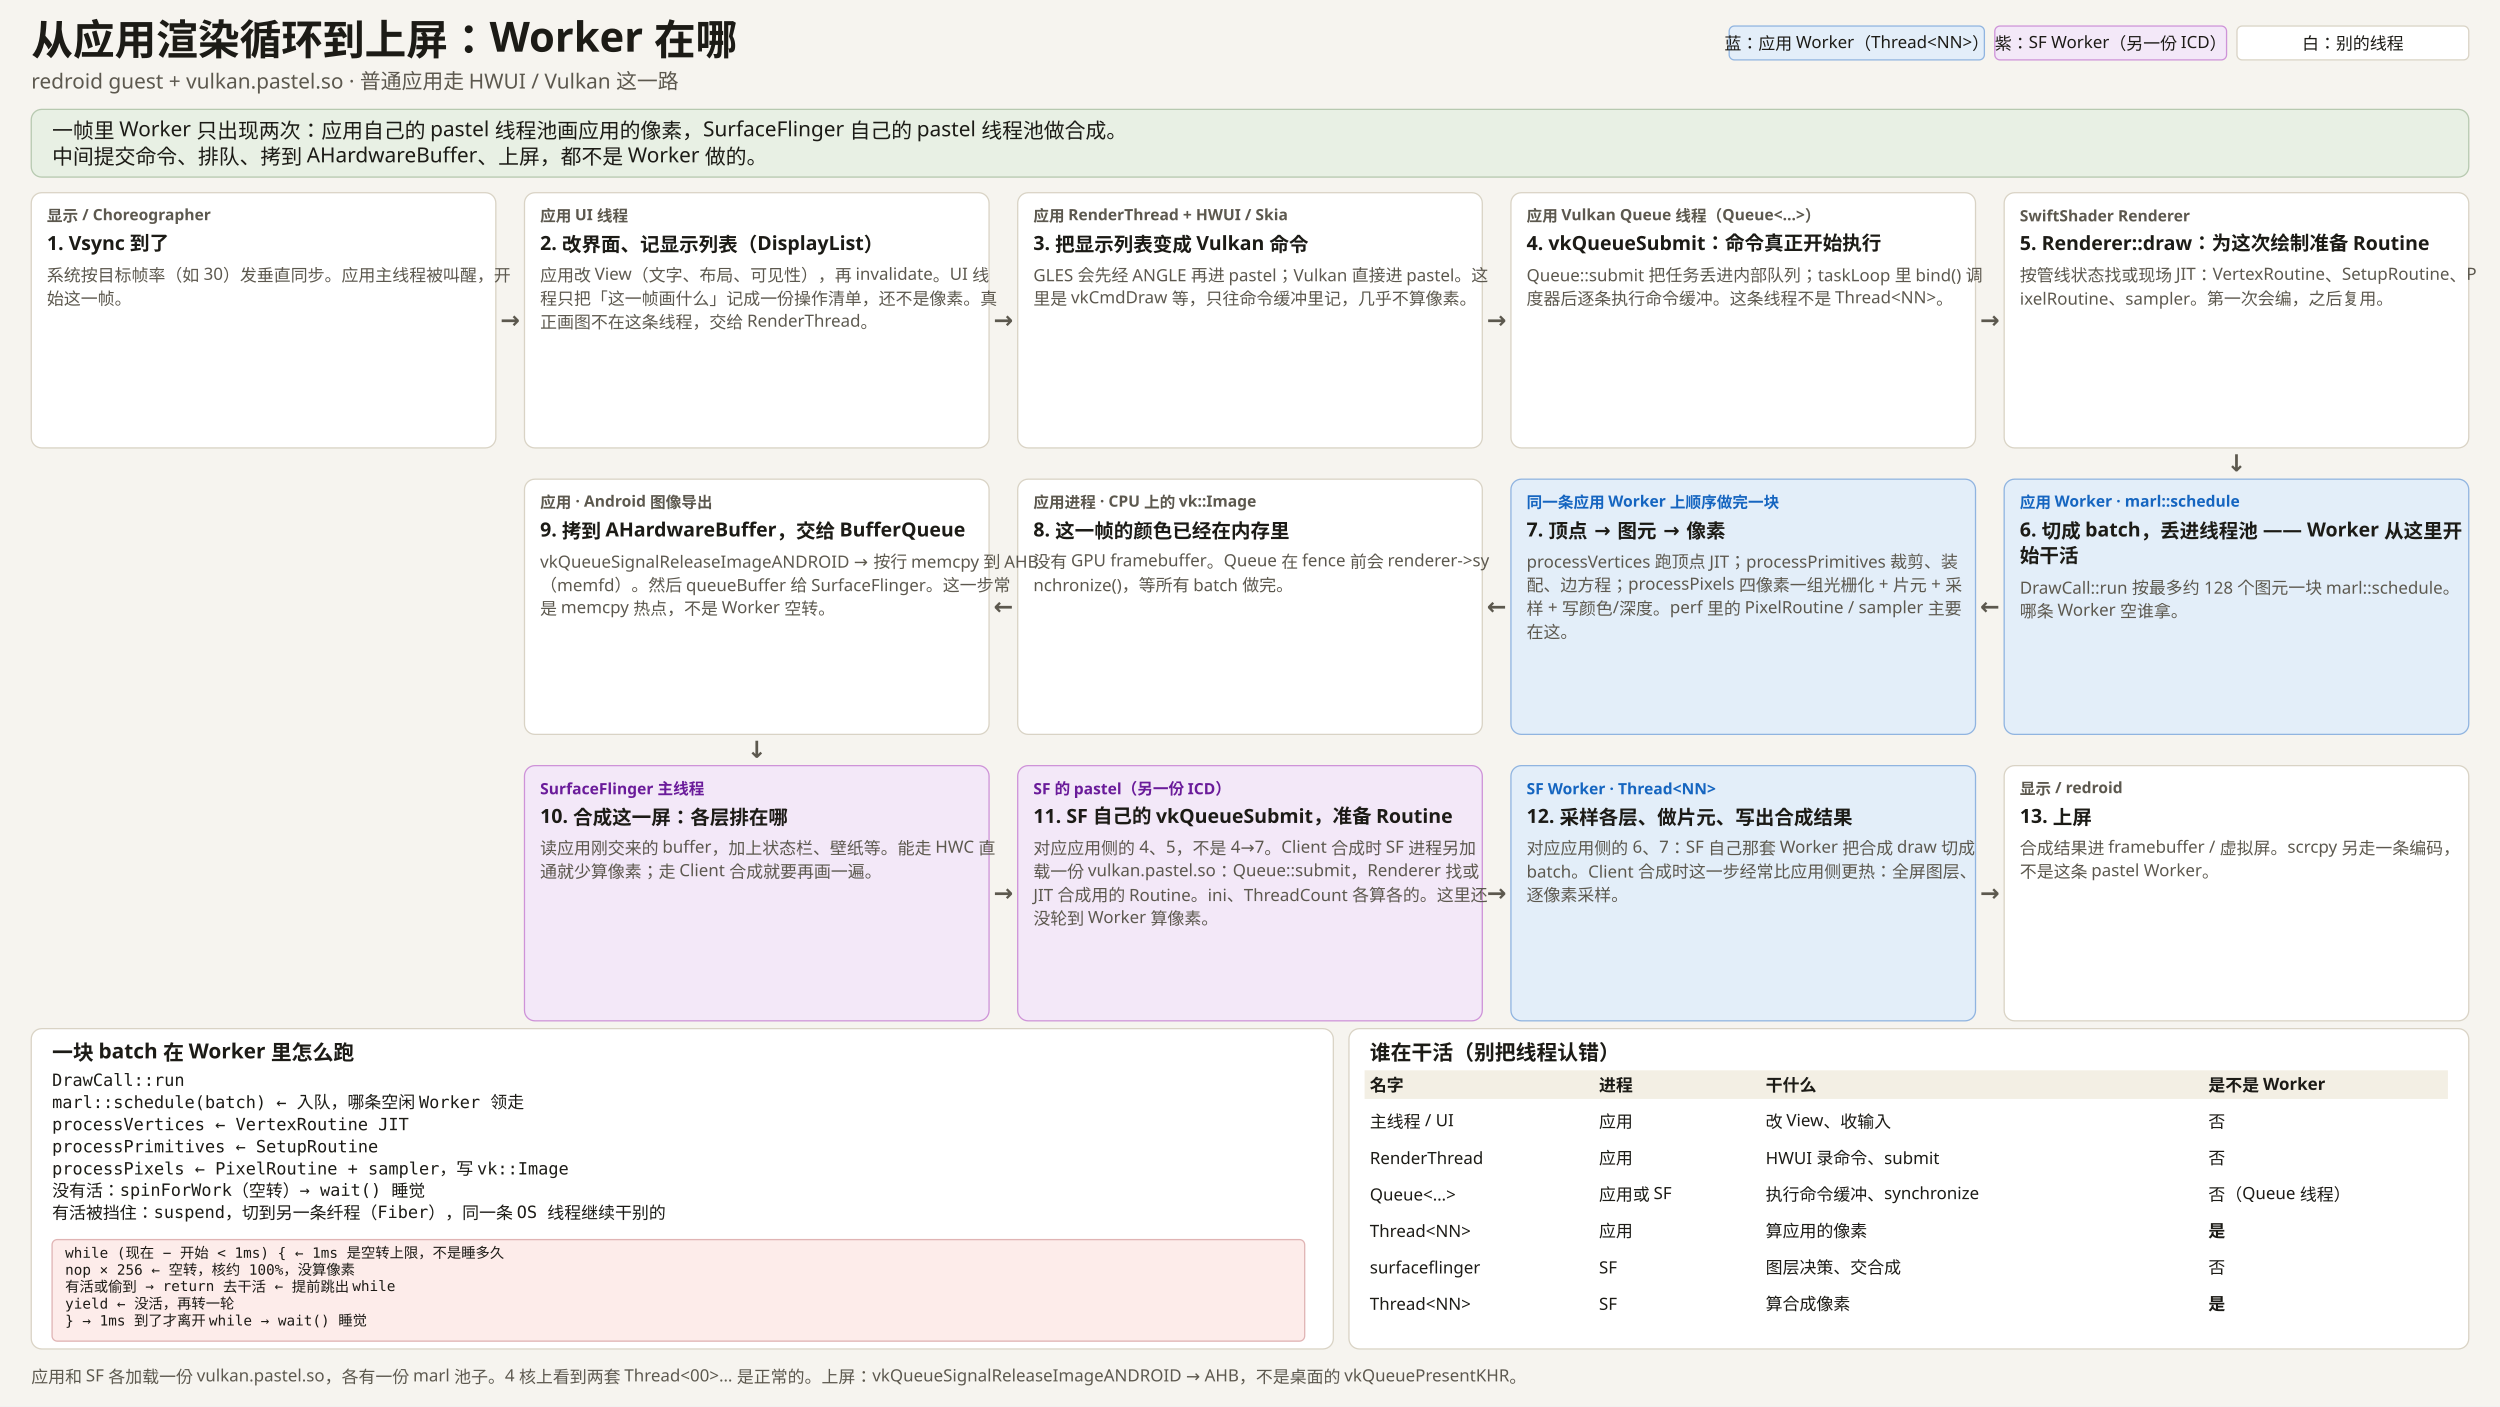
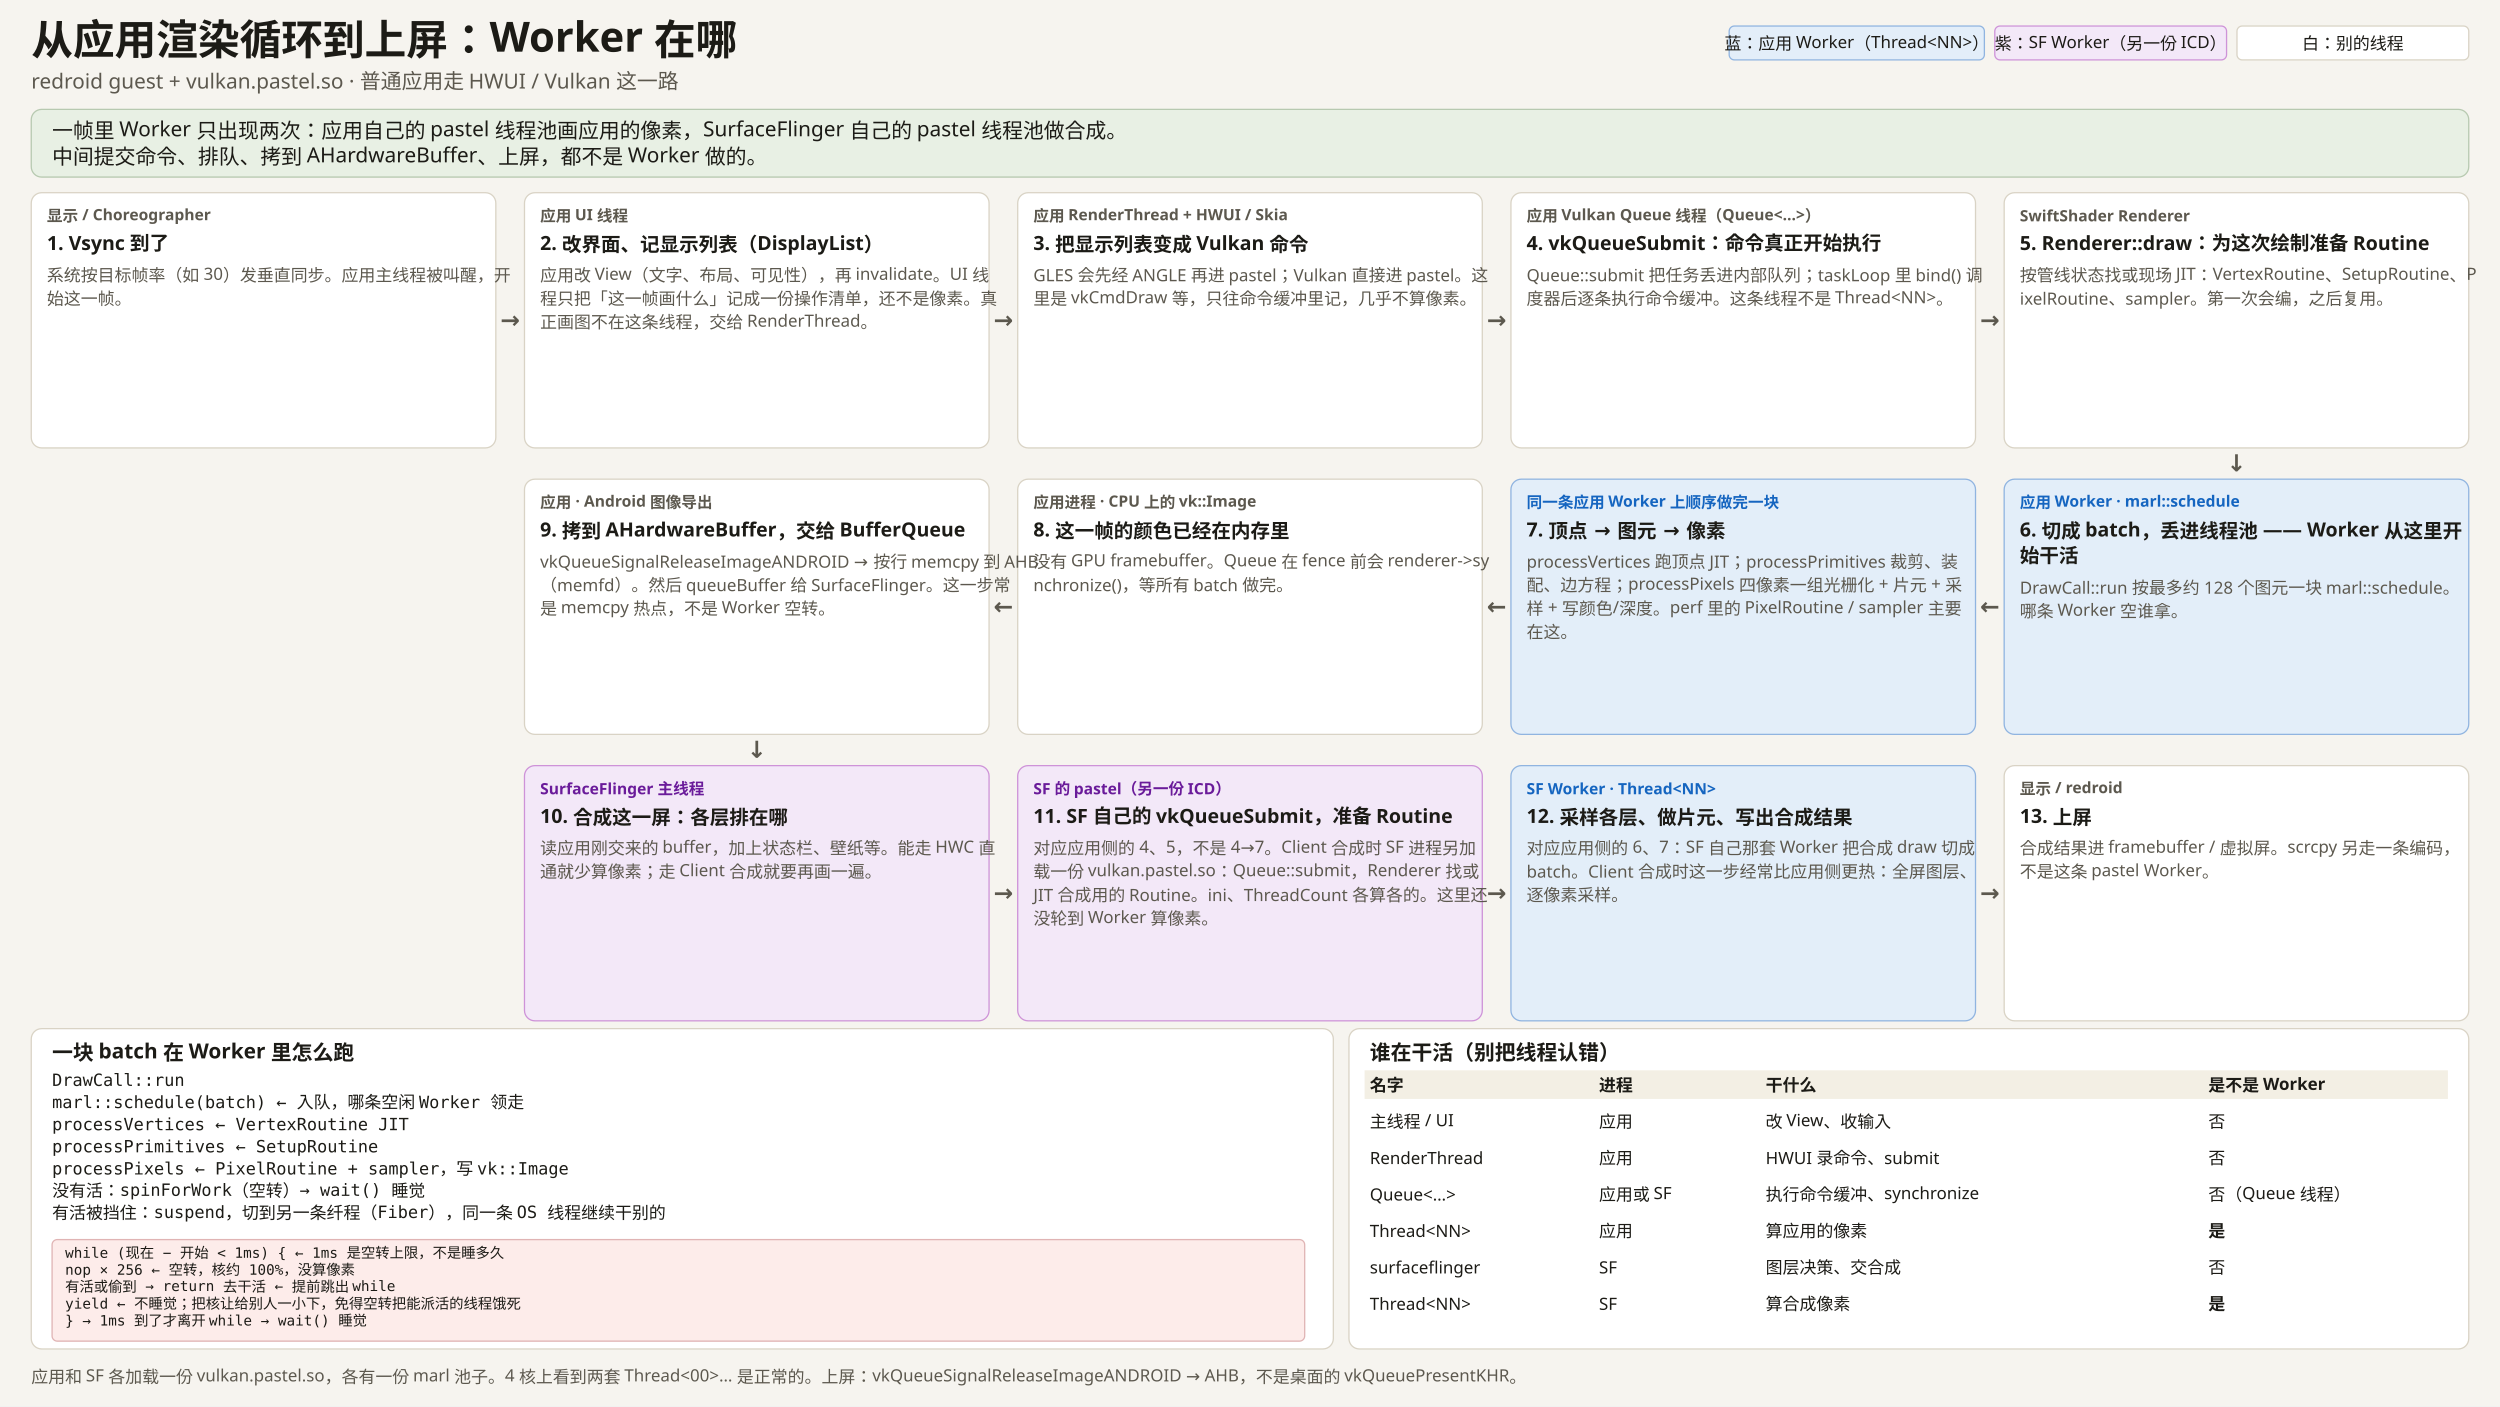
<svg xmlns="http://www.w3.org/2000/svg" viewBox="0 0 1920 1080" width="1920" height="1080" role="img">
  <rect width="1920" height="1080" fill="#f6f4ef" />
  <text x="24" y="42" font-family="sans-serif" font-size="32" font-weight="700" fill="#1c1b16">从应用渲染循环到上屏：Worker 在哪</text>
  <text x="24" y="68" font-family="sans-serif" font-size="16" fill="#5c584e">redroid guest + vulkan.pastel.so · 普通应用走 HWUI / Vulkan 这一路</text>
  <rect x="1328" y="20" width="196" height="26" rx="4" fill="#e3eef9" stroke="#90b4e0" />
  <text x="1426" y="38" text-anchor="middle" font-family="sans-serif" font-size="13" fill="#1c1b16">蓝：应用 Worker（Thread&lt;NN&gt;）</text>
  <rect x="1532" y="20" width="178" height="26" rx="4" fill="#f3e8f8" stroke="#ce93d8" />
  <text x="1621" y="38" text-anchor="middle" font-family="sans-serif" font-size="13" fill="#1c1b16">紫：SF Worker（另一份 ICD）</text>
  <rect x="1718" y="20" width="178" height="26" rx="4" fill="#ffffff" stroke="#d9d3c5" />
  <text x="1807" y="38" text-anchor="middle" font-family="sans-serif" font-size="13" fill="#1c1b16">白：别的线程</text>
  <rect x="24" y="84" width="1872" height="52" rx="8" fill="#e8f0e4" stroke="#b7c9b0" />
  <text x="40" y="106" font-family="sans-serif" font-size="16" fill="#1c1b16">一帧里 Worker 只出现两次：应用自己的 pastel 线程池画应用的像素，SurfaceFlinger 自己的 pastel 线程池做合成。</text>
  <text x="40" y="126" font-family="sans-serif" font-size="16" fill="#1c1b16">中间提交命令、排队、拷到 AHardwareBuffer、上屏，都不是 Worker 做的。</text>
  <rect x="24.0" y="148" width="356.8" height="196" rx="8" fill="#ffffff" stroke="#d9d3c5" />
  <text x="36.0" y="170" font-family="sans-serif" font-size="12" font-weight="700" fill="#5c584e">显示 / Choreographer</text>
  <text x="36.0" y="192" font-family="sans-serif" font-size="15" font-weight="700" fill="#1c1b16">1. Vsync 到了</text>
  <text x="36.0" y="216" font-family="sans-serif" font-size="13" fill="#5c584e">系统按目标帧率（如 30）发垂直同步。应用主线程被叫醒，开</text>
  <text x="36.0" y="234" font-family="sans-serif" font-size="13" fill="#5c584e">始这一帧。</text>
  <text x="391.8" y="252.0" text-anchor="middle" font-family="sans-serif" font-size="18" font-weight="700" fill="#5c584e">→</text>
  <rect x="402.8" y="148" width="356.8" height="196" rx="8" fill="#ffffff" stroke="#d9d3c5" />
  <text x="414.8" y="170" font-family="sans-serif" font-size="12" font-weight="700" fill="#5c584e">应用 UI 线程</text>
  <text x="414.8" y="192" font-family="sans-serif" font-size="15" font-weight="700" fill="#1c1b16">2. 改界面、记显示列表（DisplayList）</text>
  <text x="414.8" y="216" font-family="sans-serif" font-size="13" fill="#5c584e">应用改 View（文字、布局、可见性），再 invalidate。UI 线</text>
  <text x="414.8" y="234" font-family="sans-serif" font-size="13" fill="#5c584e">程只把「这一帧画什么」记成一份操作清单，还不是像素。真</text>
  <text x="414.8" y="252" font-family="sans-serif" font-size="13" fill="#5c584e">正画图不在这条线程，交给 RenderThread。</text>
  <text x="770.6" y="252.0" text-anchor="middle" font-family="sans-serif" font-size="18" font-weight="700" fill="#5c584e">→</text>
  <rect x="781.6" y="148" width="356.8" height="196" rx="8" fill="#ffffff" stroke="#d9d3c5" />
  <text x="793.6" y="170" font-family="sans-serif" font-size="12" font-weight="700" fill="#5c584e">应用 RenderThread + HWUI / Skia</text>
  <text x="793.6" y="192" font-family="sans-serif" font-size="15" font-weight="700" fill="#1c1b16">3. 把显示列表变成 Vulkan 命令</text>
  <text x="793.6" y="216" font-family="sans-serif" font-size="13" fill="#5c584e">GLES 会先经 ANGLE 再进 pastel；Vulkan 直接进 pastel。这</text>
  <text x="793.6" y="234" font-family="sans-serif" font-size="13" fill="#5c584e">里是 vkCmdDraw 等，只往命令缓冲里记，几乎不算像素。</text>
  <text x="1149.4" y="252.0" text-anchor="middle" font-family="sans-serif" font-size="18" font-weight="700" fill="#5c584e">→</text>
  <rect x="1160.4" y="148" width="356.8" height="196" rx="8" fill="#ffffff" stroke="#d9d3c5" />
  <text x="1172.4" y="170" font-family="sans-serif" font-size="12" font-weight="700" fill="#5c584e">应用 Vulkan Queue 线程（Queue&lt;…&gt;）</text>
  <text x="1172.4" y="192" font-family="sans-serif" font-size="15" font-weight="700" fill="#1c1b16">4. vkQueueSubmit：命令真正开始执行</text>
  <text x="1172.4" y="216" font-family="sans-serif" font-size="13" fill="#5c584e">Queue::submit 把任务丢进内部队列；taskLoop 里 bind() 调</text>
  <text x="1172.4" y="234" font-family="sans-serif" font-size="13" fill="#5c584e">度器后逐条执行命令缓冲。这条线程不是 Thread&lt;NN&gt;。</text>
  <text x="1528.2" y="252.0" text-anchor="middle" font-family="sans-serif" font-size="18" font-weight="700" fill="#5c584e">→</text>
  <rect x="1539.2" y="148" width="356.8" height="196" rx="8" fill="#ffffff" stroke="#d9d3c5" />
  <text x="1551.2" y="170" font-family="sans-serif" font-size="12" font-weight="700" fill="#5c584e">SwiftShader Renderer</text>
  <text x="1551.2" y="192" font-family="sans-serif" font-size="15" font-weight="700" fill="#1c1b16">5. Renderer::draw：为这次绘制准备 Routine</text>
  <text x="1551.2" y="216" font-family="sans-serif" font-size="13" fill="#5c584e">按管线状态找或现场 JIT：VertexRoutine、SetupRoutine、P</text>
  <text x="1551.2" y="234" font-family="sans-serif" font-size="13" fill="#5c584e">ixelRoutine、sampler。第一次会编，之后复用。</text>
  <text x="1717.6" y="362.0" text-anchor="middle" font-family="sans-serif" font-size="18" font-weight="700" fill="#5c584e">↓</text>
  <rect x="1539.2" y="368" width="356.8" height="196" rx="8" fill="#e3eef9" stroke="#90b4e0" />
  <text x="1551.2" y="390" font-family="sans-serif" font-size="12" font-weight="700" fill="#1565c0">应用 Worker · marl::schedule</text>
  <text x="1551.2" y="412" font-family="sans-serif" font-size="15" font-weight="700" fill="#1c1b16">6. 切成 batch，丢进线程池 —— Worker 从这里开</text>
  <text x="1551.2" y="432" font-family="sans-serif" font-size="15" font-weight="700" fill="#1c1b16">始干活</text>
  <text x="1551.2" y="456" font-family="sans-serif" font-size="13" fill="#5c584e">DrawCall::run 按最多约 128 个图元一块 marl::schedule。</text>
  <text x="1551.2" y="474" font-family="sans-serif" font-size="13" fill="#5c584e">哪条 Worker 空谁拿。</text>
  <rect x="1160.4" y="368" width="356.8" height="196" rx="8" fill="#e3eef9" stroke="#90b4e0" />
  <text x="1172.4" y="390" font-family="sans-serif" font-size="12" font-weight="700" fill="#1565c0">同一条应用 Worker 上顺序做完一块</text>
  <text x="1172.4" y="412" font-family="sans-serif" font-size="15" font-weight="700" fill="#1c1b16">7. 顶点 → 图元 → 像素</text>
  <text x="1172.4" y="436" font-family="sans-serif" font-size="13" fill="#5c584e">processVertices 跑顶点 JIT；processPrimitives 裁剪、装</text>
  <text x="1172.4" y="454" font-family="sans-serif" font-size="13" fill="#5c584e">配、边方程；processPixels 四像素一组光栅化 + 片元 + 采</text>
  <text x="1172.4" y="472" font-family="sans-serif" font-size="13" fill="#5c584e">样 + 写颜色/深度。perf 里的 PixelRoutine / sampler 主要</text>
  <text x="1172.4" y="490" font-family="sans-serif" font-size="13" fill="#5c584e">在这。</text>
  <rect x="781.6" y="368" width="356.8" height="196" rx="8" fill="#ffffff" stroke="#d9d3c5" />
  <text x="793.6" y="390" font-family="sans-serif" font-size="12" font-weight="700" fill="#5c584e">应用进程 · CPU 上的 vk::Image</text>
  <text x="793.6" y="412" font-family="sans-serif" font-size="15" font-weight="700" fill="#1c1b16">8. 这一帧的颜色已经在内存里</text>
  <text x="793.6" y="436" font-family="sans-serif" font-size="13" fill="#5c584e">没有 GPU framebuffer。Queue 在 fence 前会 renderer-&gt;sy</text>
  <text x="793.6" y="454" font-family="sans-serif" font-size="13" fill="#5c584e">nchronize()，等所有 batch 做完。</text>
  <rect x="402.8" y="368" width="356.8" height="196" rx="8" fill="#ffffff" stroke="#d9d3c5" />
  <text x="414.8" y="390" font-family="sans-serif" font-size="12" font-weight="700" fill="#5c584e">应用 · Android 图像导出</text>
  <text x="414.8" y="412" font-family="sans-serif" font-size="15" font-weight="700" fill="#1c1b16">9. 拷到 AHardwareBuffer，交给 BufferQueue</text>
  <text x="414.8" y="436" font-family="sans-serif" font-size="13" fill="#5c584e">vkQueueSignalReleaseImageANDROID → 按行 memcpy 到 AHB</text>
  <text x="414.8" y="454" font-family="sans-serif" font-size="13" fill="#5c584e">（memfd）。然后 queueBuffer 给 SurfaceFlinger。这一步常</text>
  <text x="414.8" y="472" font-family="sans-serif" font-size="13" fill="#5c584e">是 memcpy 热点，不是 Worker 空转。</text>
  <text x="1528.2" y="472.0" text-anchor="middle" font-family="sans-serif" font-size="18" font-weight="700" fill="#5c584e">←</text>
  <text x="1149.4" y="472.0" text-anchor="middle" font-family="sans-serif" font-size="18" font-weight="700" fill="#5c584e">←</text>
  <text x="770.6" y="472.0" text-anchor="middle" font-family="sans-serif" font-size="18" font-weight="700" fill="#5c584e">←</text>
  <text x="581.2" y="582.0" text-anchor="middle" font-family="sans-serif" font-size="18" font-weight="700" fill="#5c584e">↓</text>
  <rect x="402.8" y="588" width="356.8" height="196" rx="8" fill="#f3e8f8" stroke="#ce93d8" />
  <text x="414.8" y="610" font-family="sans-serif" font-size="12" font-weight="700" fill="#6a1b9a">SurfaceFlinger 主线程</text>
  <text x="414.8" y="632" font-family="sans-serif" font-size="15" font-weight="700" fill="#1c1b16">10. 合成这一屏：各层排在哪</text>
  <text x="414.8" y="656" font-family="sans-serif" font-size="13" fill="#5c584e">读应用刚交来的 buffer，加上状态栏、壁纸等。能走 HWC 直</text>
  <text x="414.8" y="674" font-family="sans-serif" font-size="13" fill="#5c584e">通就少算像素；走 Client 合成就要再画一遍。</text>
  <text x="770.6" y="692.0" text-anchor="middle" font-family="sans-serif" font-size="18" font-weight="700" fill="#5c584e">→</text>
  <rect x="781.6" y="588" width="356.8" height="196" rx="8" fill="#f3e8f8" stroke="#ce93d8" />
  <text x="793.6" y="610" font-family="sans-serif" font-size="12" font-weight="700" fill="#6a1b9a">SF 的 pastel（另一份 ICD）</text>
  <text x="793.6" y="632" font-family="sans-serif" font-size="15" font-weight="700" fill="#1c1b16">11. SF 自己的 vkQueueSubmit，准备 Routine</text>
  <text x="793.6" y="656" font-family="sans-serif" font-size="13" fill="#5c584e">对应应用侧的 4、5，不是 4→7。Client 合成时 SF 进程另加</text>
  <text x="793.6" y="674" font-family="sans-serif" font-size="13" fill="#5c584e">载一份 vulkan.pastel.so：Queue::submit，Renderer 找或 </text>
  <text x="793.6" y="692" font-family="sans-serif" font-size="13" fill="#5c584e">JIT 合成用的 Routine。ini、ThreadCount 各算各的。这里还</text>
  <text x="793.6" y="710" font-family="sans-serif" font-size="13" fill="#5c584e">没轮到 Worker 算像素。</text>
  <text x="1149.4" y="692.0" text-anchor="middle" font-family="sans-serif" font-size="18" font-weight="700" fill="#5c584e">→</text>
  <rect x="1160.4" y="588" width="356.8" height="196" rx="8" fill="#e3eef9" stroke="#90b4e0" />
  <text x="1172.4" y="610" font-family="sans-serif" font-size="12" font-weight="700" fill="#1565c0">SF Worker · Thread&lt;NN&gt;</text>
  <text x="1172.4" y="632" font-family="sans-serif" font-size="15" font-weight="700" fill="#1c1b16">12. 采样各层、做片元、写出合成结果</text>
  <text x="1172.4" y="656" font-family="sans-serif" font-size="13" fill="#5c584e">对应应用侧的 6、7：SF 自己那套 Worker 把合成 draw 切成</text>
  <text x="1172.4" y="674" font-family="sans-serif" font-size="13" fill="#5c584e"> batch。Client 合成时这一步经常比应用侧更热：全屏图层、</text>
  <text x="1172.4" y="692" font-family="sans-serif" font-size="13" fill="#5c584e">逐像素采样。</text>
  <text x="1528.2" y="692.0" text-anchor="middle" font-family="sans-serif" font-size="18" font-weight="700" fill="#5c584e">→</text>
  <rect x="1539.2" y="588" width="356.8" height="196" rx="8" fill="#ffffff" stroke="#d9d3c5" />
  <text x="1551.2" y="610" font-family="sans-serif" font-size="12" font-weight="700" fill="#5c584e">显示 / redroid</text>
  <text x="1551.2" y="632" font-family="sans-serif" font-size="15" font-weight="700" fill="#1c1b16">13. 上屏</text>
  <text x="1551.2" y="656" font-family="sans-serif" font-size="13" fill="#5c584e">合成结果进 framebuffer / 虚拟屏。scrcpy 另走一条编码，</text>
  <text x="1551.2" y="674" font-family="sans-serif" font-size="13" fill="#5c584e">不是这条 pastel Worker。</text>
  <rect x="24" y="790" width="1000" height="246" rx="8" fill="#ffffff" stroke="#d9d3c5" />
  <text x="40" y="814" font-family="sans-serif" font-size="16" font-weight="700" fill="#1c1b16">一块 batch 在 Worker 里怎么跑</text>
  <text x="40" y="834" font-family="monospace" font-size="13" fill="#1c1b16">DrawCall::run</text>
  <text x="40" y="851" font-family="monospace" font-size="13" fill="#1c1b16">  marl::schedule(batch)     ← 入队，哪条空闲 Worker 领走</text>
  <text x="40" y="868" font-family="monospace" font-size="13" fill="#1c1b16">    processVertices         ← VertexRoutine JIT</text>
  <text x="40" y="885" font-family="monospace" font-size="13" fill="#1c1b16">    processPrimitives       ← SetupRoutine</text>
  <text x="40" y="902" font-family="monospace" font-size="13" fill="#1c1b16">    processPixels           ← PixelRoutine + sampler，写 vk::Image</text>
  <text x="40" y="919" font-family="monospace" font-size="13" fill="#1c1b16">没有活：spinForWork（空转）→ wait() 睡觉</text>
  <text x="40" y="936" font-family="monospace" font-size="13" fill="#1c1b16">有活被挡住：suspend，切到另一条纤程（Fiber），同一条 OS 线程继续干别的</text>
  <rect x="40" y="952" width="962" height="78" rx="4" fill="#fdecea" stroke="#e0b4b4" />
  <text x="50" y="966" font-family="monospace" font-size="11" fill="#1c1b16">while (现在 − 开始 &lt; 1ms) {      ← 1ms 是空转上限，不是睡多久</text>
  <text x="50" y="979" font-family="monospace" font-size="11" fill="#1c1b16">    nop × 256                     ← 空转，核约 100%，没算像素</text>
  <text x="50" y="992" font-family="monospace" font-size="11" fill="#1c1b16">    有活或偷到 → return 去干活    ← 提前跳出 while</text>
-   <text x="50" y="1005" font-family="monospace" font-size="11" fill="#1c1b16">    yield                         ← 没活，再转一轮</text>
+   <text x="50" y="1005" font-family="monospace" font-size="11" fill="#1c1b16">    yield                         ← 不睡觉；把核让给别人一小下，免得空转把能派活的线程饿死</text>
  <text x="50" y="1018" font-family="monospace" font-size="11" fill="#1c1b16">}  → 1ms 到了才离开 while → wait() 睡觉</text>
  <rect x="1036" y="790" width="860" height="246" rx="8" fill="#ffffff" stroke="#d9d3c5" />
  <text x="1052" y="814" font-family="sans-serif" font-size="16" font-weight="700" fill="#1c1b16">谁在干活（别把线程认错）</text>
  <rect x="1048" y="822" width="832" height="22" fill="#f3efe4" />
  <text x="1052" y="838" font-family="sans-serif" font-size="13" font-weight="700" fill="#1c1b16">名字</text>
  <text x="1228" y="838" font-family="sans-serif" font-size="13" font-weight="700" fill="#1c1b16">进程</text>
  <text x="1356" y="838" font-family="sans-serif" font-size="13" font-weight="700" fill="#1c1b16">干什么</text>
  <text x="1696" y="838" font-family="sans-serif" font-size="13" font-weight="700" fill="#1c1b16">是不是 Worker</text>
  <text x="1052" y="866" font-family="sans-serif" font-size="13" font-weight="400" fill="#1c1b16">主线程 / UI</text>
  <text x="1228" y="866" font-family="sans-serif" font-size="13" font-weight="400" fill="#1c1b16">应用</text>
  <text x="1356" y="866" font-family="sans-serif" font-size="13" font-weight="400" fill="#1c1b16">改 View、收输入</text>
  <text x="1696" y="866" font-family="sans-serif" font-size="13" font-weight="400" fill="#1c1b16">否</text>
  <text x="1052" y="894" font-family="sans-serif" font-size="13" font-weight="400" fill="#1c1b16">RenderThread</text>
  <text x="1228" y="894" font-family="sans-serif" font-size="13" font-weight="400" fill="#1c1b16">应用</text>
  <text x="1356" y="894" font-family="sans-serif" font-size="13" font-weight="400" fill="#1c1b16">HWUI 录命令、submit</text>
  <text x="1696" y="894" font-family="sans-serif" font-size="13" font-weight="400" fill="#1c1b16">否</text>
  <text x="1052" y="922" font-family="sans-serif" font-size="13" font-weight="400" fill="#1c1b16">Queue&lt;…&gt;</text>
  <text x="1228" y="922" font-family="sans-serif" font-size="13" font-weight="400" fill="#1c1b16">应用或 SF</text>
  <text x="1356" y="922" font-family="sans-serif" font-size="13" font-weight="400" fill="#1c1b16">执行命令缓冲、synchronize</text>
  <text x="1696" y="922" font-family="sans-serif" font-size="13" font-weight="400" fill="#1c1b16">否（Queue 线程）</text>
  <text x="1052" y="950" font-family="sans-serif" font-size="13" font-weight="400" fill="#1c1b16">Thread&lt;NN&gt;</text>
  <text x="1228" y="950" font-family="sans-serif" font-size="13" font-weight="400" fill="#1c1b16">应用</text>
  <text x="1356" y="950" font-family="sans-serif" font-size="13" font-weight="400" fill="#1c1b16">算应用的像素</text>
  <text x="1696" y="950" font-family="sans-serif" font-size="13" font-weight="700" fill="#1c1b16">是</text>
  <text x="1052" y="978" font-family="sans-serif" font-size="13" font-weight="400" fill="#1c1b16">surfaceflinger</text>
  <text x="1228" y="978" font-family="sans-serif" font-size="13" font-weight="400" fill="#1c1b16">SF</text>
  <text x="1356" y="978" font-family="sans-serif" font-size="13" font-weight="400" fill="#1c1b16">图层决策、交合成</text>
  <text x="1696" y="978" font-family="sans-serif" font-size="13" font-weight="400" fill="#1c1b16">否</text>
  <text x="1052" y="1006" font-family="sans-serif" font-size="13" font-weight="400" fill="#1c1b16">Thread&lt;NN&gt;</text>
  <text x="1228" y="1006" font-family="sans-serif" font-size="13" font-weight="400" fill="#1c1b16">SF</text>
  <text x="1356" y="1006" font-family="sans-serif" font-size="13" font-weight="400" fill="#1c1b16">算合成像素</text>
  <text x="1696" y="1006" font-family="sans-serif" font-size="13" font-weight="700" fill="#1c1b16">是</text>
  <text x="24" y="1062" font-family="sans-serif" font-size="13" fill="#5c584e">应用和 SF 各加载一份 vulkan.pastel.so，各有一份 marl 池子。4 核上看到两套 Thread&lt;00&gt;… 是正常的。上屏：vkQueueSignalReleaseImageANDROID → AHB，不是桌面的 vkQueuePresentKHR。</text>
</svg>
